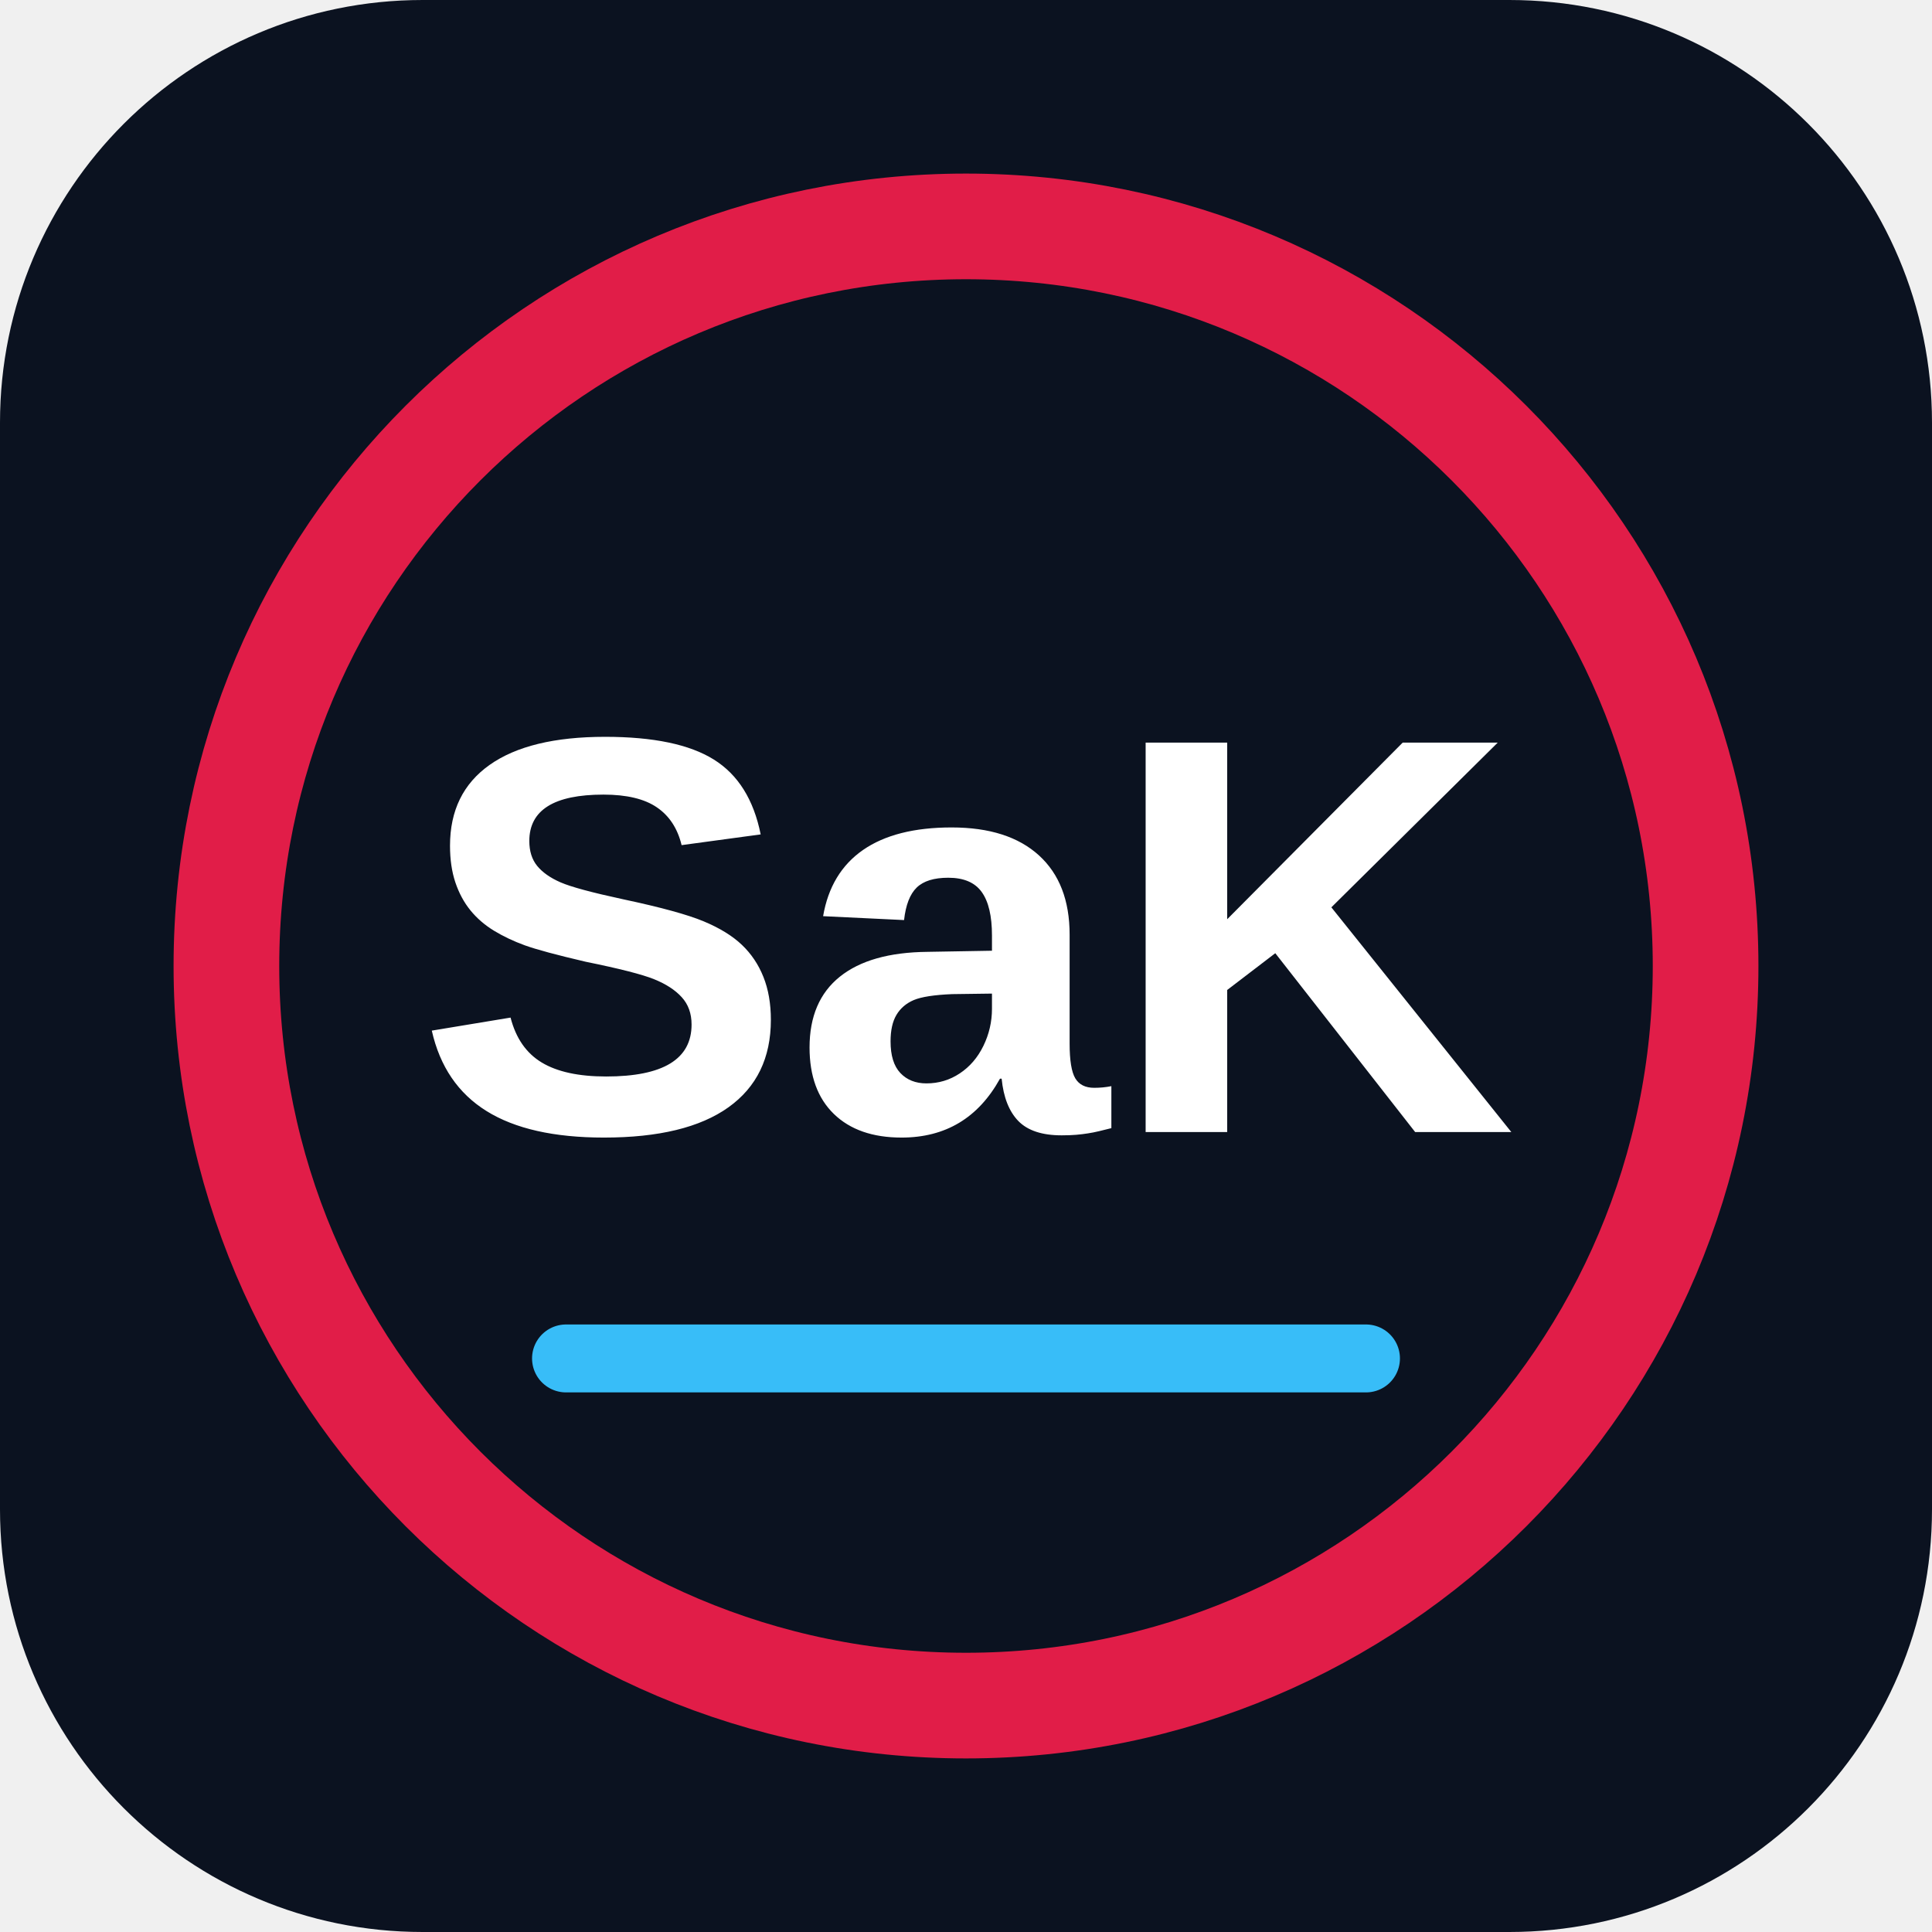
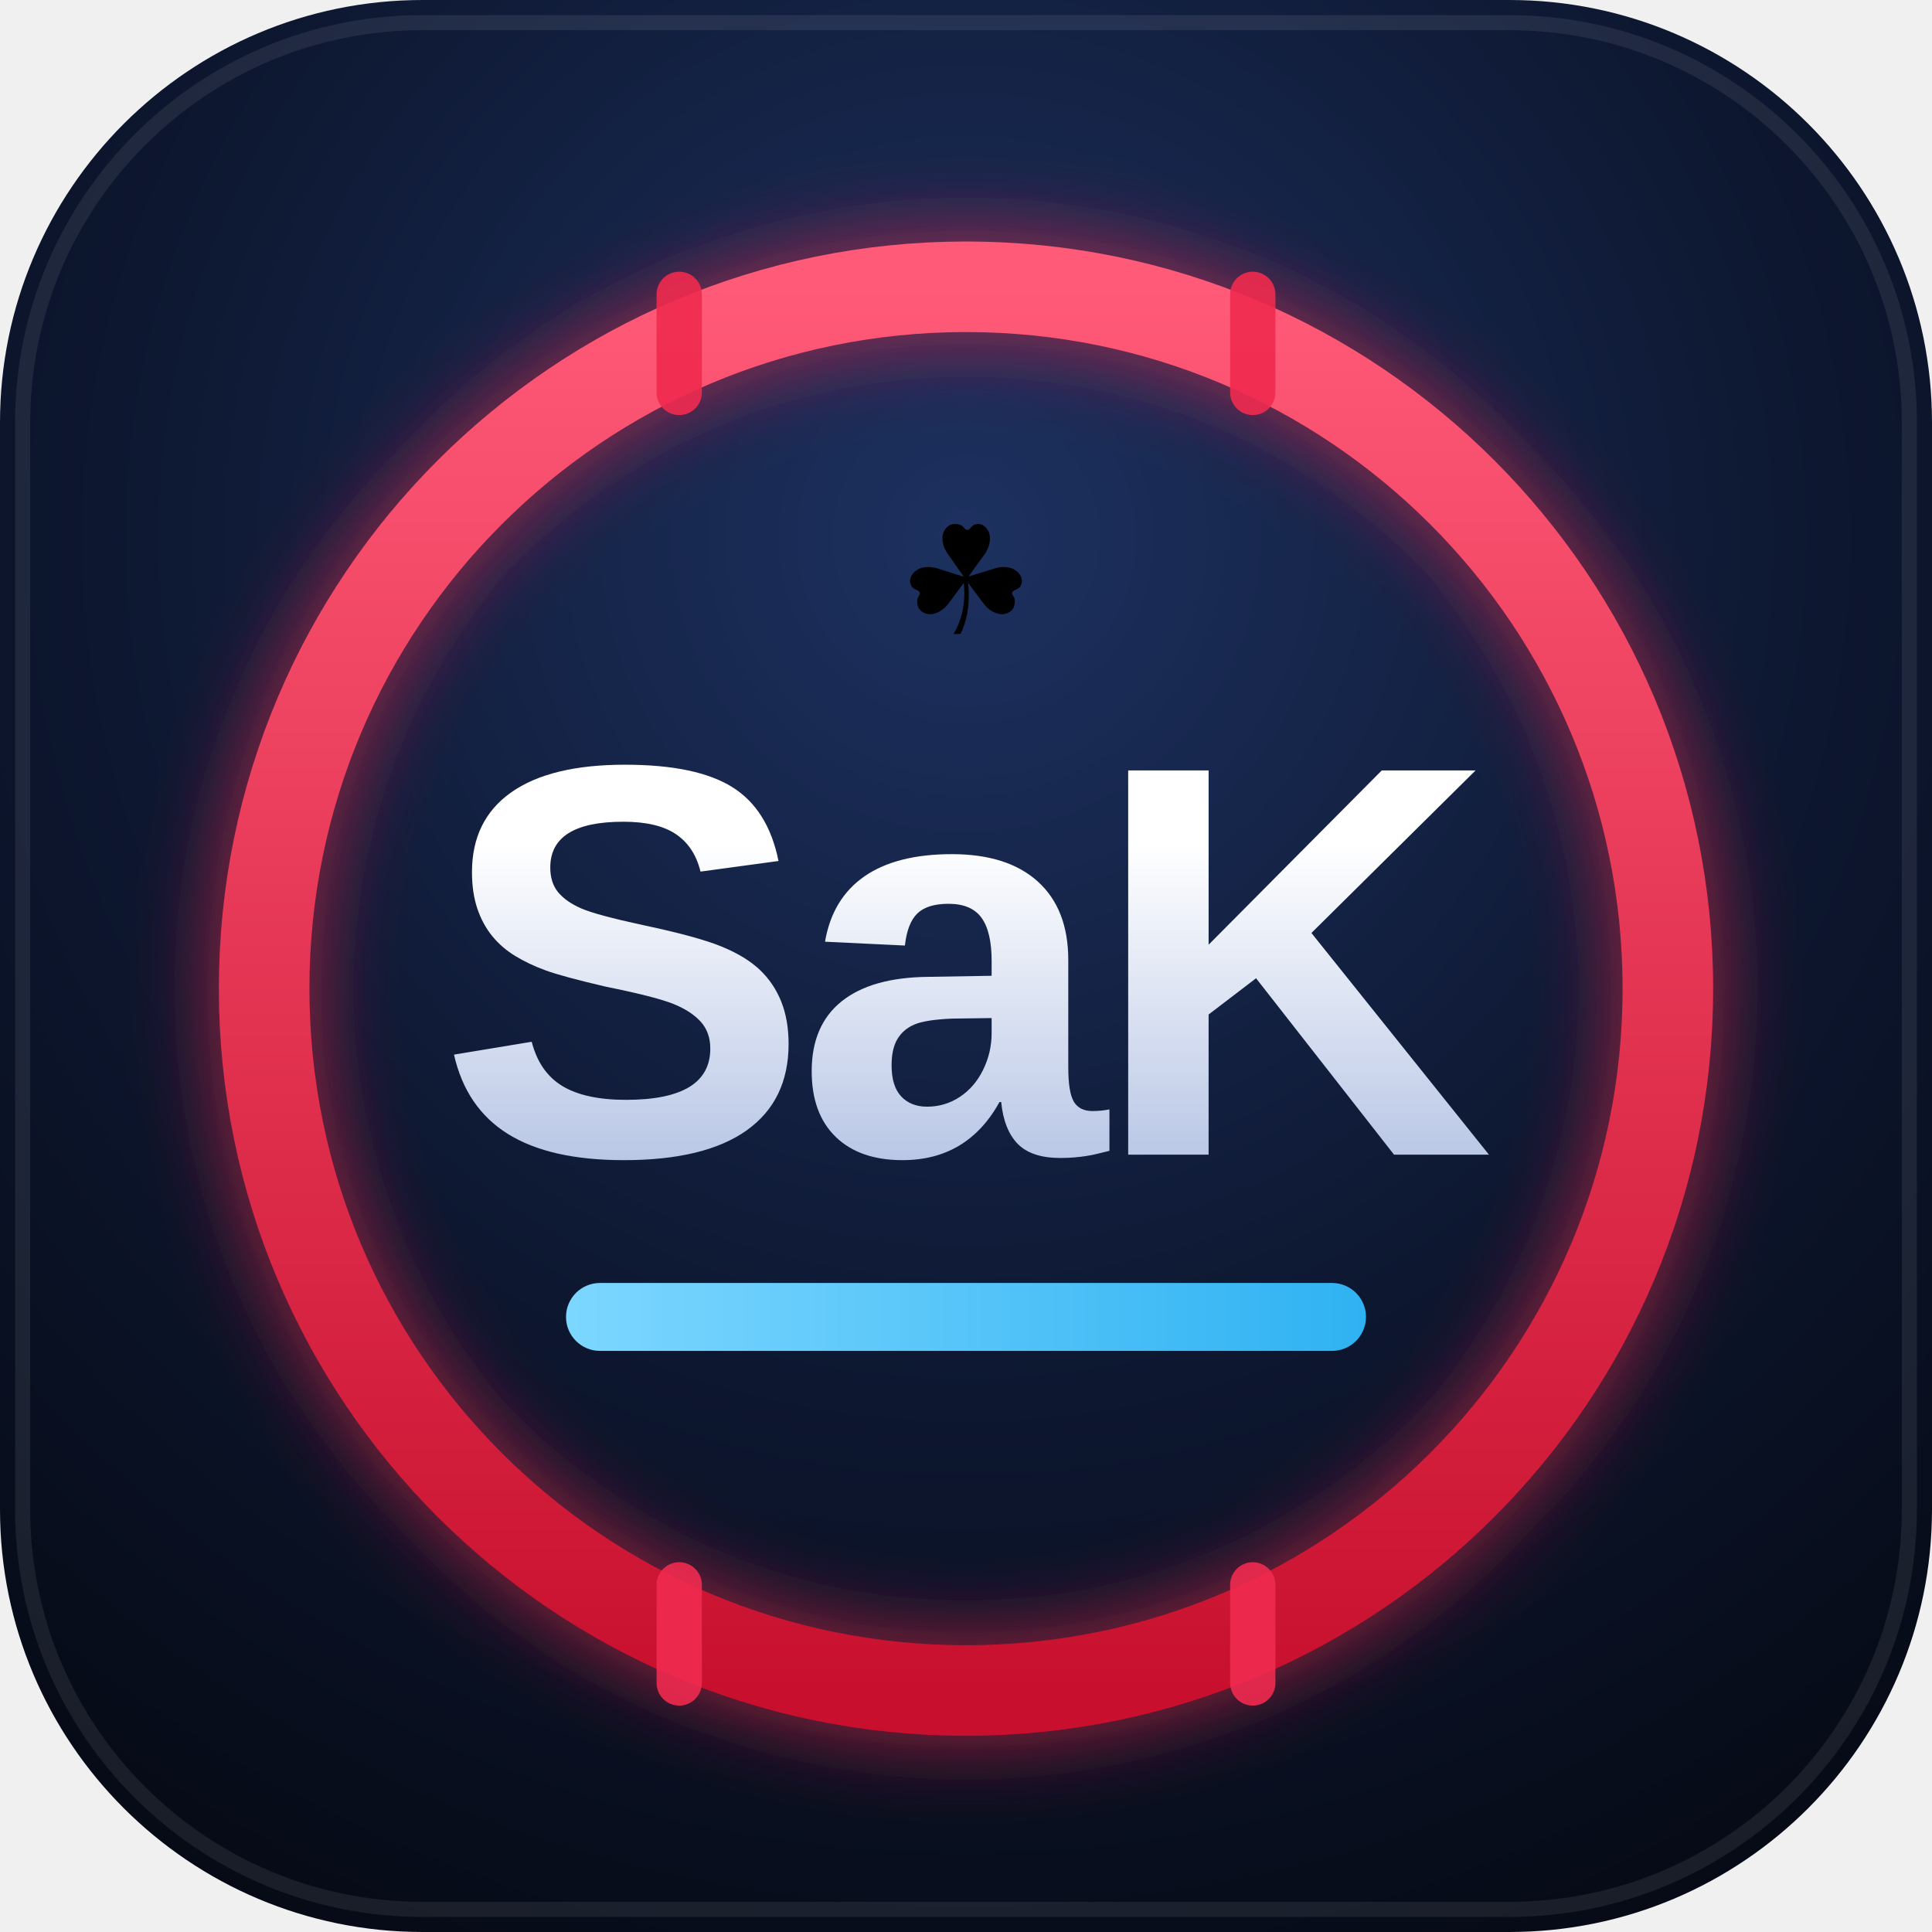
<svg xmlns="http://www.w3.org/2000/svg" viewBox="0 0 512 512">
-   <rect width="512" height="512" rx="112" fill="#0b1220" />
-   <circle cx="256" cy="256" r="196" fill="none" stroke="#e11d48" stroke-width="28" />
-   <text x="256" y="300" text-anchor="middle" font-family="Arial Black,Arial,sans-serif" font-weight="900" font-size="150" fill="#fff">SaK</text>
-   <path d="M150 360h212" stroke="#38bdf8" stroke-width="18" stroke-linecap="round" />
+   <defs>
+     <radialGradient id="bg" cx="50%" cy="28%" r="80%">
+       <stop offset="0" stop-color="#1d3160" />
+       <stop offset=".55" stop-color="#0d1730" />
+       <stop offset="1" stop-color="#060a15" />
+     </radialGradient>
+     <linearGradient id="ring" x1="0" y1="0" x2="0" y2="1">
+       <stop offset="0" stop-color="#ff5a78" />
+       <stop offset="1" stop-color="#c8102e" />
+     </linearGradient>
+     <linearGradient id="txt" x1="0" y1="0" x2="0" y2="1">
+       <stop offset=".2" stop-color="#ffffff" />
+       <stop offset="1" stop-color="#b9c7e6" />
+     </linearGradient>
+     <linearGradient id="blue" x1="0" y1="0" x2="1" y2="0">
+       <stop offset="0" stop-color="#7dd7ff" />
+       <stop offset="1" stop-color="#2fb2f2" />
+     </linearGradient>
+     <filter id="glow" x="-30%" y="-30%" width="160%" height="160%">
+       <feGaussianBlur stdDeviation="10" />
+     </filter>
+   </defs>
+   <rect width="512" height="512" rx="112" fill="url(#bg)" />
+   <rect x="6" y="6" width="500" height="500" rx="106" fill="none" stroke="#ffffff" stroke-opacity=".08" stroke-width="4" />
+   <circle cx="256" cy="262" r="186" fill="none" stroke="#ef2a4f" stroke-opacity=".55" stroke-width="30" filter="url(#glow)" />
+   <circle cx="256" cy="262" r="186" fill="none" stroke="url(#ring)" stroke-width="24" />
+   <g stroke="#ef2a4f" stroke-width="12" stroke-linecap="round" opacity=".9">
+     <path d="M180 104v-26M332 104v-26M180 420v26M332 420v26" />
+   </g>
+   <text x="256" y="306" text-anchor="middle" font-family="'Arial Black','Helvetica Neue',Arial,sans-serif" font-weight="900" font-size="148" letter-spacing="-4" fill="url(#txt)">SaK</text>
+   <rect x="150" y="340" width="212" height="18" rx="9" fill="url(#blue)" />
+   <text x="256" y="168" text-anchor="middle" font-size="40">☘️</text>
</svg>
